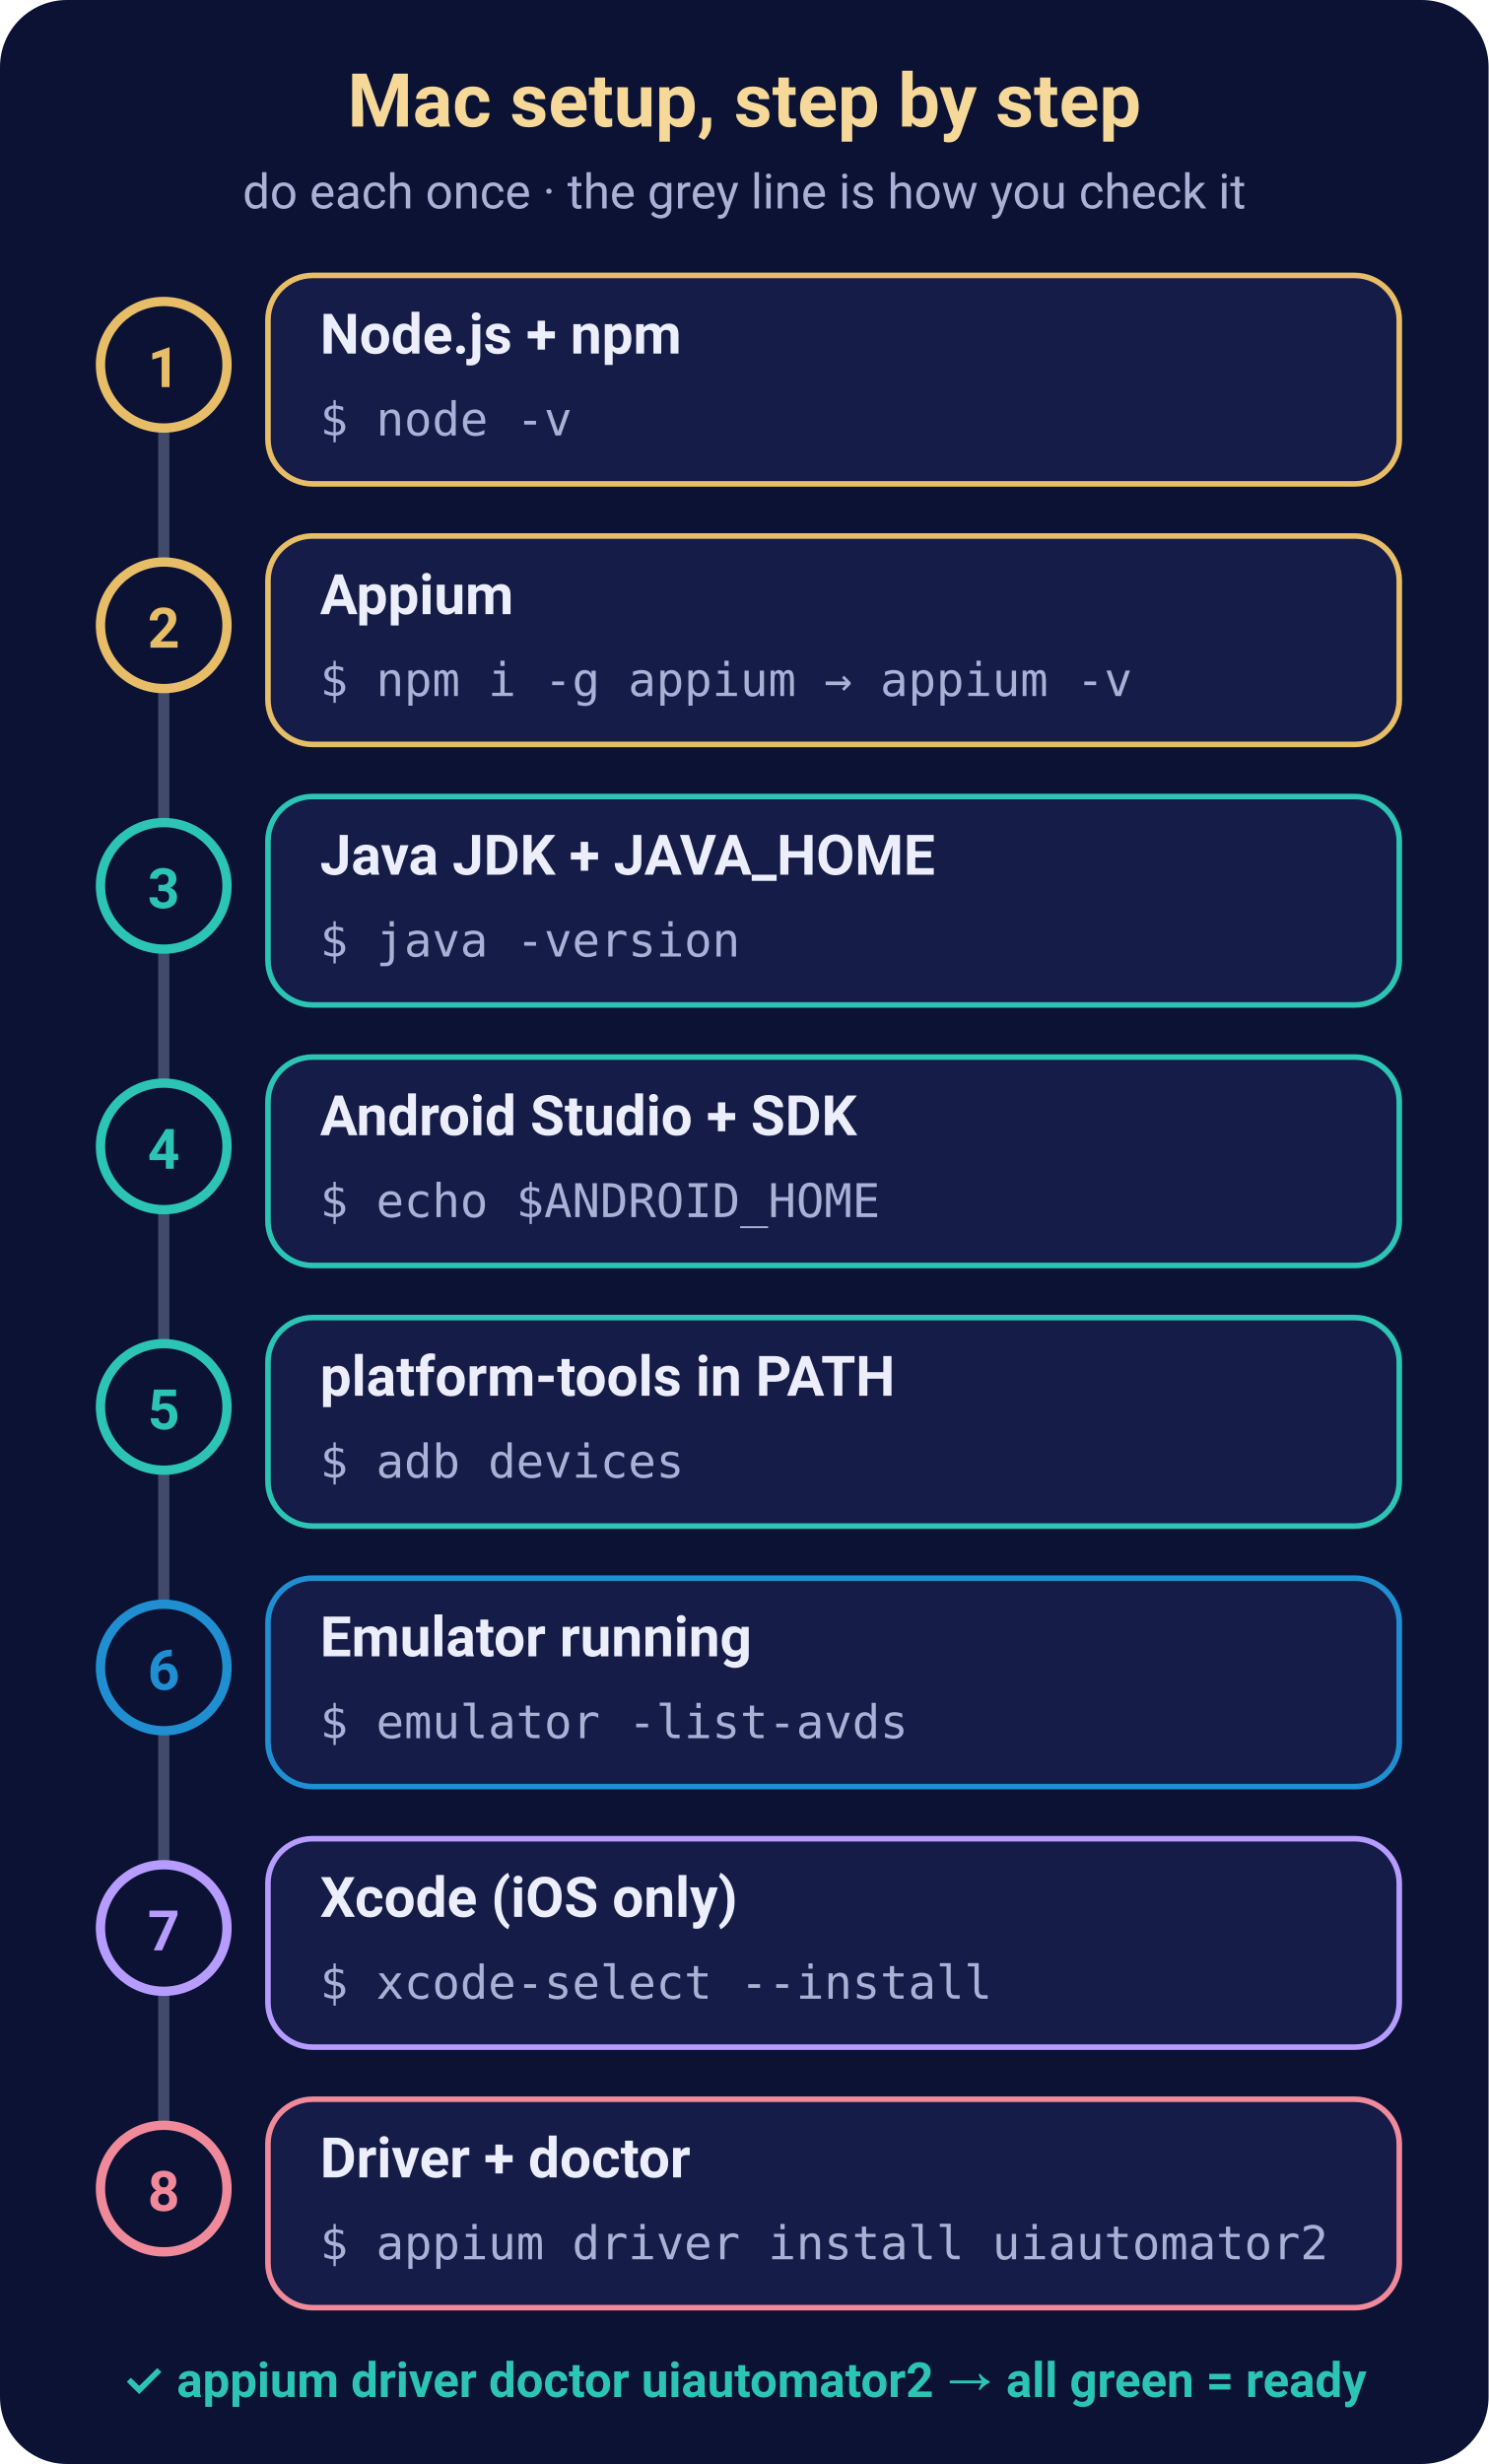
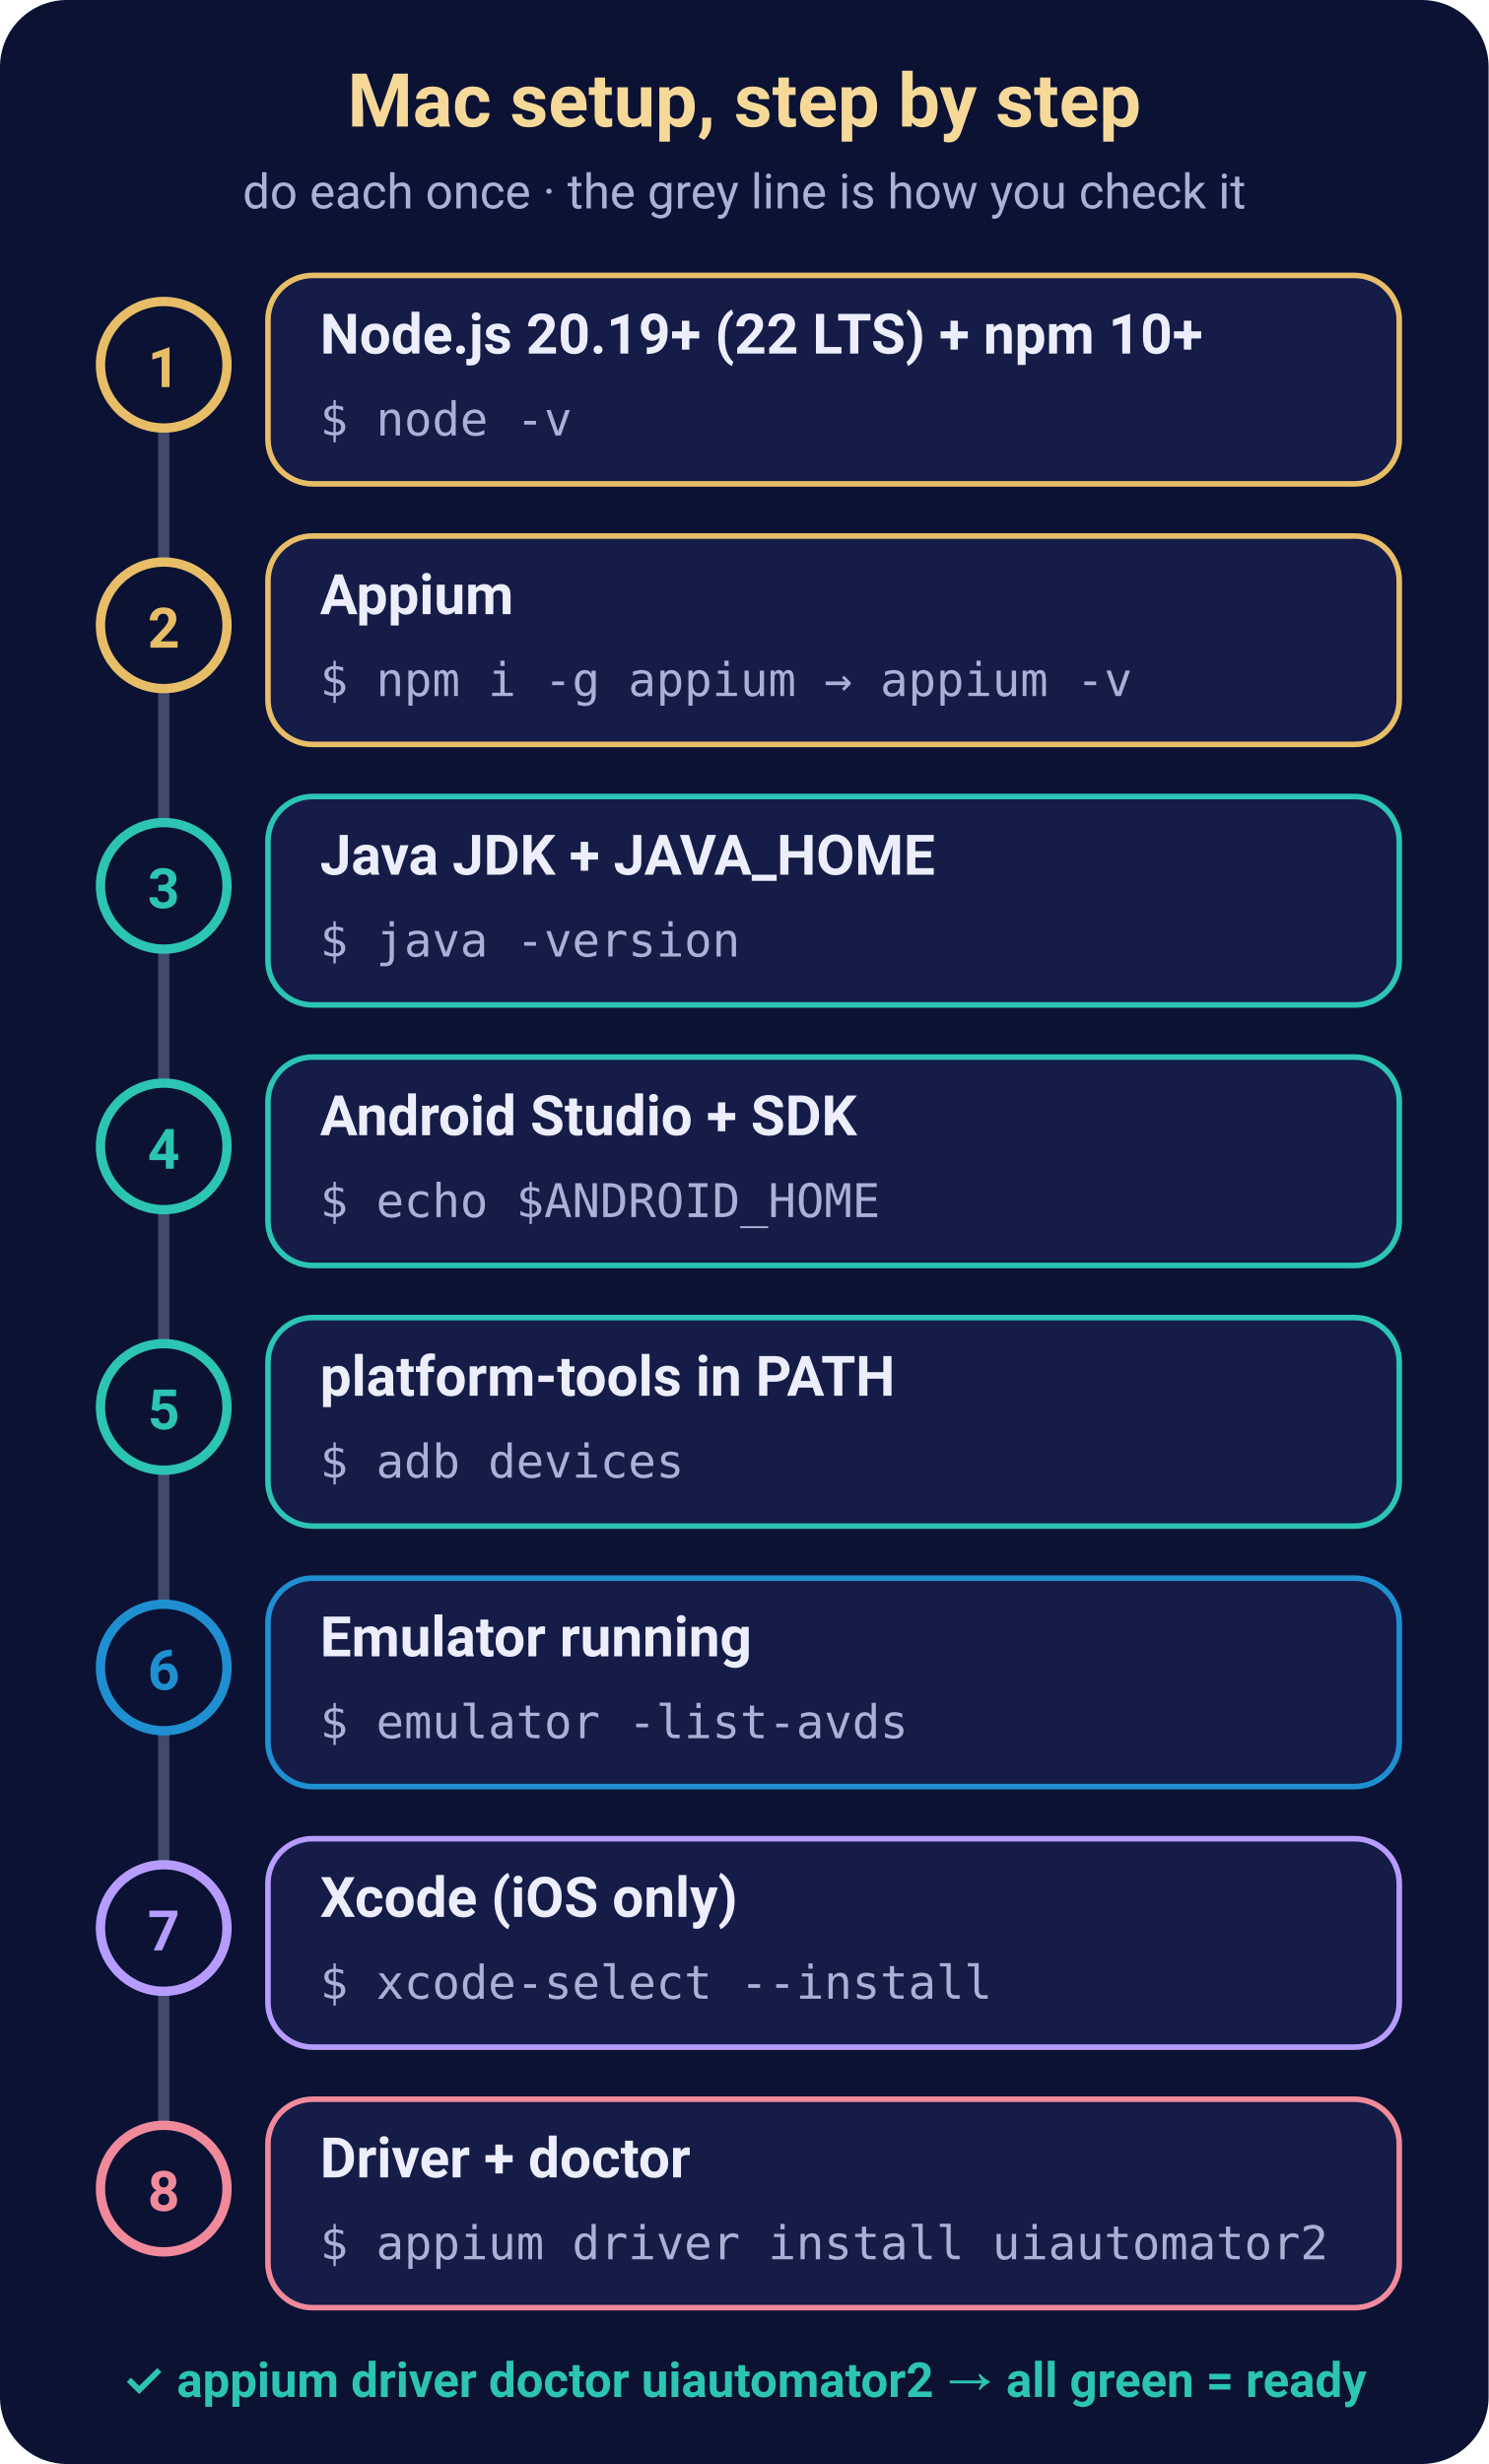
<svg xmlns="http://www.w3.org/2000/svg" viewBox="0 0 400 662" width="400" height="662" role="img" aria-labelledby="t">
  <defs>
    <marker id="ar" viewBox="0 0 10 10" refX="8" refY="5" markerWidth="7" markerHeight="7" orient="auto">
      <path d="M0 0L10 5L0 10z" fill="#e8bd68" />
    </marker>
    <marker id="art" viewBox="0 0 10 10" refX="8" refY="5" markerWidth="7" markerHeight="7" orient="auto">
      <path d="M0 0L10 5L0 10z" fill="#2cc4b5" />
    </marker>
  </defs>
  <rect width="400" height="662" rx="18" fill="#0b1233" />
  <text x="200.0" y="34" font-family="system-ui, -apple-system, Segoe UI, Roboto, Helvetica, Arial, sans-serif" font-size="20" font-weight="700" fill="#f6d999" text-anchor="middle">Mac setup, step by step</text>
  <text x="200.0" y="56" font-family="system-ui, -apple-system, Segoe UI, Roboto, Helvetica, Arial, sans-serif" font-size="13" font-weight="400" fill="#aab1d6" text-anchor="middle">do each once · the grey line is how you check it</text>
  <line x1="44" y1="98" x2="44" y2="588" stroke="#aab1d6" stroke-opacity=".35" stroke-width="3" />
  <circle cx="44" cy="98" r="17" fill="#0b1233" stroke="#e8bd68" stroke-width="2.5" />
  <text x="44" y="104" font-family="system-ui, -apple-system, Segoe UI, Roboto, Helvetica, Arial, sans-serif" font-size="15" font-weight="700" fill="#e8bd68" text-anchor="middle">1</text>
  <rect x="72" y="74" width="304" height="56" rx="12" fill="#141c47" stroke="#e8bd68" stroke-width="1.5" />
-   <text x="86" y="95" font-family="system-ui, -apple-system, Segoe UI, Roboto, Helvetica, Arial, sans-serif" font-size="15" font-weight="700" fill="#eceefb" text-anchor="start">Node.js + npm</text>
+   <text x="86" y="95" font-family="system-ui, -apple-system, Segoe UI, Roboto, Helvetica, Arial, sans-serif" font-size="15" font-weight="700" fill="#eceefb" text-anchor="start">Node.js 20.19+ (22 LTS) + npm 10+</text>
  <text x="86" y="117" font-family="ui-monospace, SFMono-Regular, Menlo, Consolas, monospace" font-size="12.5" font-weight="400" fill="#aab1d6" text-anchor="start">$ node -v</text>
  <circle cx="44" cy="168" r="17" fill="#0b1233" stroke="#e8bd68" stroke-width="2.5" />
  <text x="44" y="174" font-family="system-ui, -apple-system, Segoe UI, Roboto, Helvetica, Arial, sans-serif" font-size="15" font-weight="700" fill="#e8bd68" text-anchor="middle">2</text>
  <rect x="72" y="144" width="304" height="56" rx="12" fill="#141c47" stroke="#e8bd68" stroke-width="1.5" />
  <text x="86" y="165" font-family="system-ui, -apple-system, Segoe UI, Roboto, Helvetica, Arial, sans-serif" font-size="15" font-weight="700" fill="#eceefb" text-anchor="start">Appium</text>
  <text x="86" y="187" font-family="ui-monospace, SFMono-Regular, Menlo, Consolas, monospace" font-size="12.5" font-weight="400" fill="#aab1d6" text-anchor="start">$ npm i -g appium  →  appium -v</text>
  <circle cx="44" cy="238" r="17" fill="#0b1233" stroke="#2cc4b5" stroke-width="2.5" />
  <text x="44" y="244" font-family="system-ui, -apple-system, Segoe UI, Roboto, Helvetica, Arial, sans-serif" font-size="15" font-weight="700" fill="#2cc4b5" text-anchor="middle">3</text>
  <rect x="72" y="214" width="304" height="56" rx="12" fill="#141c47" stroke="#2cc4b5" stroke-width="1.5" />
  <text x="86" y="235" font-family="system-ui, -apple-system, Segoe UI, Roboto, Helvetica, Arial, sans-serif" font-size="15" font-weight="700" fill="#eceefb" text-anchor="start">Java JDK + JAVA_HOME</text>
  <text x="86" y="257" font-family="ui-monospace, SFMono-Regular, Menlo, Consolas, monospace" font-size="12.5" font-weight="400" fill="#aab1d6" text-anchor="start">$ java -version</text>
  <circle cx="44" cy="308" r="17" fill="#0b1233" stroke="#2cc4b5" stroke-width="2.5" />
  <text x="44" y="314" font-family="system-ui, -apple-system, Segoe UI, Roboto, Helvetica, Arial, sans-serif" font-size="15" font-weight="700" fill="#2cc4b5" text-anchor="middle">4</text>
  <rect x="72" y="284" width="304" height="56" rx="12" fill="#141c47" stroke="#2cc4b5" stroke-width="1.5" />
  <text x="86" y="305" font-family="system-ui, -apple-system, Segoe UI, Roboto, Helvetica, Arial, sans-serif" font-size="15" font-weight="700" fill="#eceefb" text-anchor="start">Android Studio + SDK</text>
  <text x="86" y="327" font-family="ui-monospace, SFMono-Regular, Menlo, Consolas, monospace" font-size="12.5" font-weight="400" fill="#aab1d6" text-anchor="start">$ echo $ANDROID_HOME</text>
  <circle cx="44" cy="378" r="17" fill="#0b1233" stroke="#2cc4b5" stroke-width="2.5" />
  <text x="44" y="384" font-family="system-ui, -apple-system, Segoe UI, Roboto, Helvetica, Arial, sans-serif" font-size="15" font-weight="700" fill="#2cc4b5" text-anchor="middle">5</text>
  <rect x="72" y="354" width="304" height="56" rx="12" fill="#141c47" stroke="#2cc4b5" stroke-width="1.5" />
  <text x="86" y="375" font-family="system-ui, -apple-system, Segoe UI, Roboto, Helvetica, Arial, sans-serif" font-size="15" font-weight="700" fill="#eceefb" text-anchor="start">platform-tools in PATH</text>
  <text x="86" y="397" font-family="ui-monospace, SFMono-Regular, Menlo, Consolas, monospace" font-size="12.5" font-weight="400" fill="#aab1d6" text-anchor="start">$ adb devices</text>
  <circle cx="44" cy="448" r="17" fill="#0b1233" stroke="#1f8fd1" stroke-width="2.5" />
  <text x="44" y="454" font-family="system-ui, -apple-system, Segoe UI, Roboto, Helvetica, Arial, sans-serif" font-size="15" font-weight="700" fill="#1f8fd1" text-anchor="middle">6</text>
  <rect x="72" y="424" width="304" height="56" rx="12" fill="#141c47" stroke="#1f8fd1" stroke-width="1.5" />
  <text x="86" y="445" font-family="system-ui, -apple-system, Segoe UI, Roboto, Helvetica, Arial, sans-serif" font-size="15" font-weight="700" fill="#eceefb" text-anchor="start">Emulator running</text>
  <text x="86" y="467" font-family="ui-monospace, SFMono-Regular, Menlo, Consolas, monospace" font-size="12.5" font-weight="400" fill="#aab1d6" text-anchor="start">$ emulator -list-avds</text>
  <circle cx="44" cy="518" r="17" fill="#0b1233" stroke="#b79cff" stroke-width="2.5" />
  <text x="44" y="524" font-family="system-ui, -apple-system, Segoe UI, Roboto, Helvetica, Arial, sans-serif" font-size="15" font-weight="700" fill="#b79cff" text-anchor="middle">7</text>
  <rect x="72" y="494" width="304" height="56" rx="12" fill="#141c47" stroke="#b79cff" stroke-width="1.5" />
  <text x="86" y="515" font-family="system-ui, -apple-system, Segoe UI, Roboto, Helvetica, Arial, sans-serif" font-size="15" font-weight="700" fill="#eceefb" text-anchor="start">Xcode (iOS only)</text>
  <text x="86" y="537" font-family="ui-monospace, SFMono-Regular, Menlo, Consolas, monospace" font-size="12.5" font-weight="400" fill="#aab1d6" text-anchor="start">$ xcode-select --install</text>
  <circle cx="44" cy="588" r="17" fill="#0b1233" stroke="#f08a9b" stroke-width="2.5" />
  <text x="44" y="594" font-family="system-ui, -apple-system, Segoe UI, Roboto, Helvetica, Arial, sans-serif" font-size="15" font-weight="700" fill="#f08a9b" text-anchor="middle">8</text>
  <rect x="72" y="564" width="304" height="56" rx="12" fill="#141c47" stroke="#f08a9b" stroke-width="1.5" />
  <text x="86" y="585" font-family="system-ui, -apple-system, Segoe UI, Roboto, Helvetica, Arial, sans-serif" font-size="15" font-weight="700" fill="#eceefb" text-anchor="start">Driver + doctor</text>
  <text x="86" y="607" font-family="ui-monospace, SFMono-Regular, Menlo, Consolas, monospace" font-size="12.5" font-weight="400" fill="#aab1d6" text-anchor="start">$ appium driver install uiautomator2</text>
  <text x="200.0" y="644" font-family="system-ui, -apple-system, Segoe UI, Roboto, Helvetica, Arial, sans-serif" font-size="13" font-weight="600" fill="#2cc4b5" text-anchor="middle">✓ appium driver doctor uiautomator2 → all green = ready</text>
</svg>
